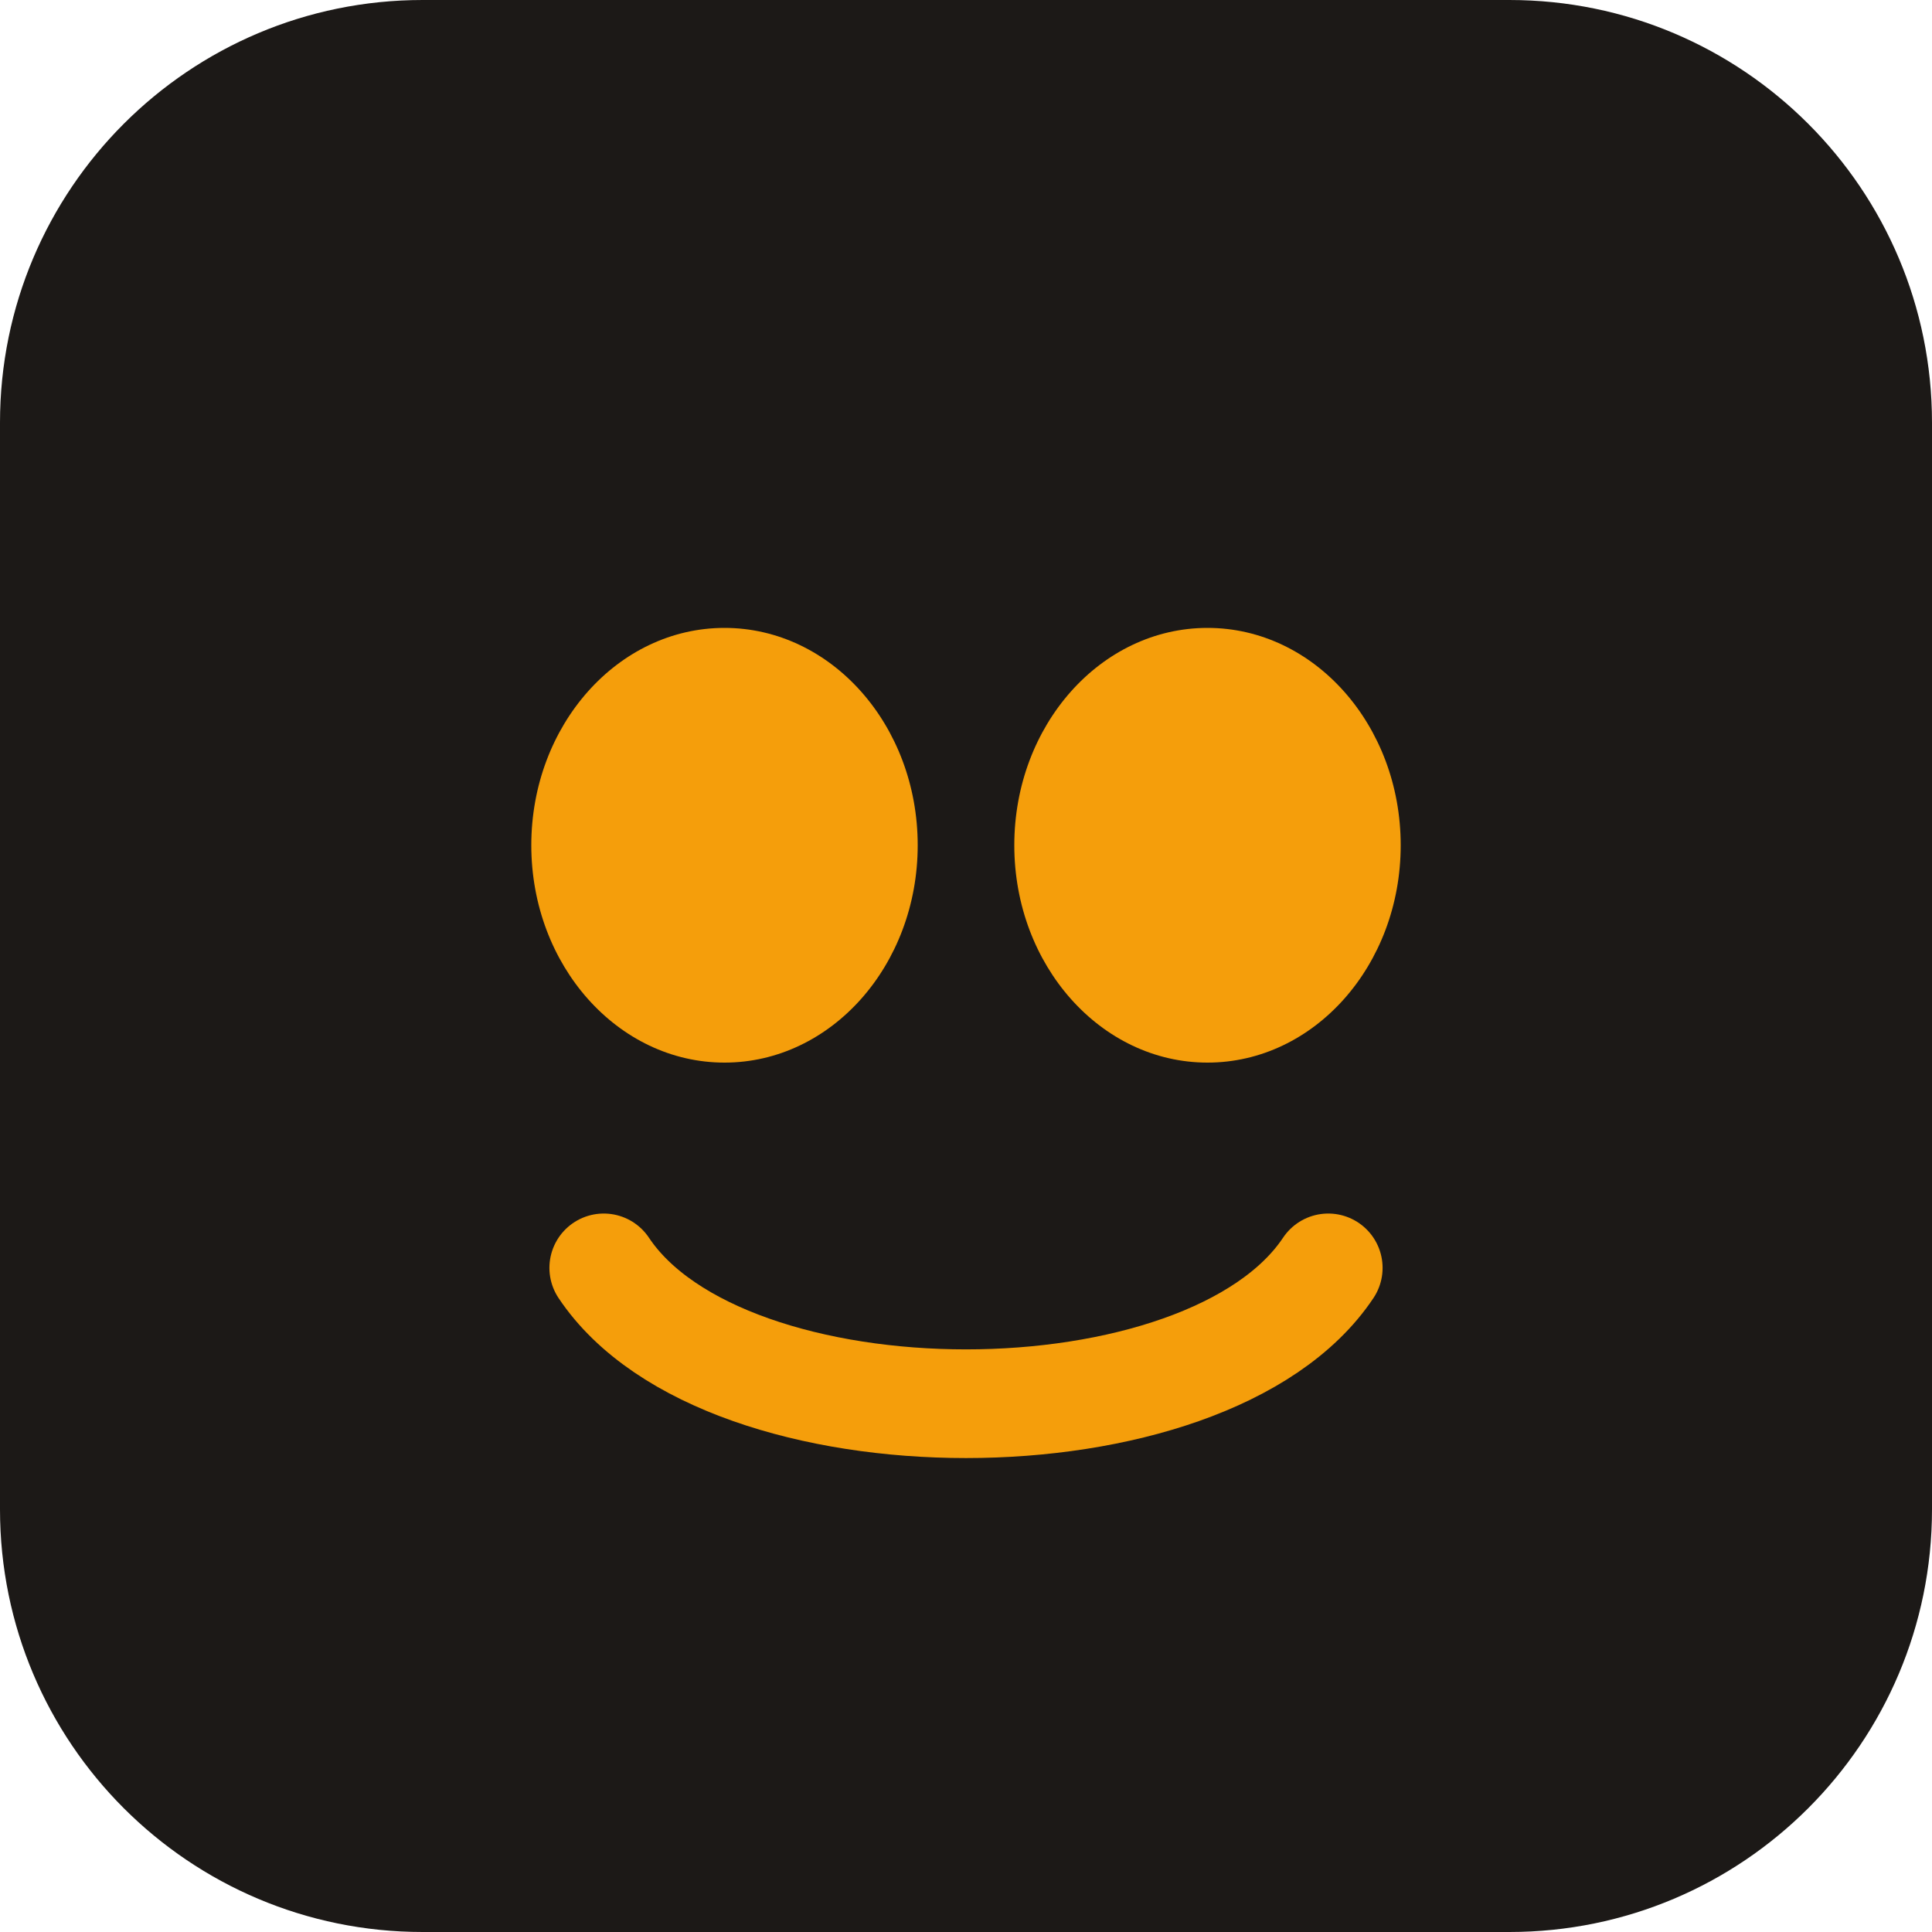
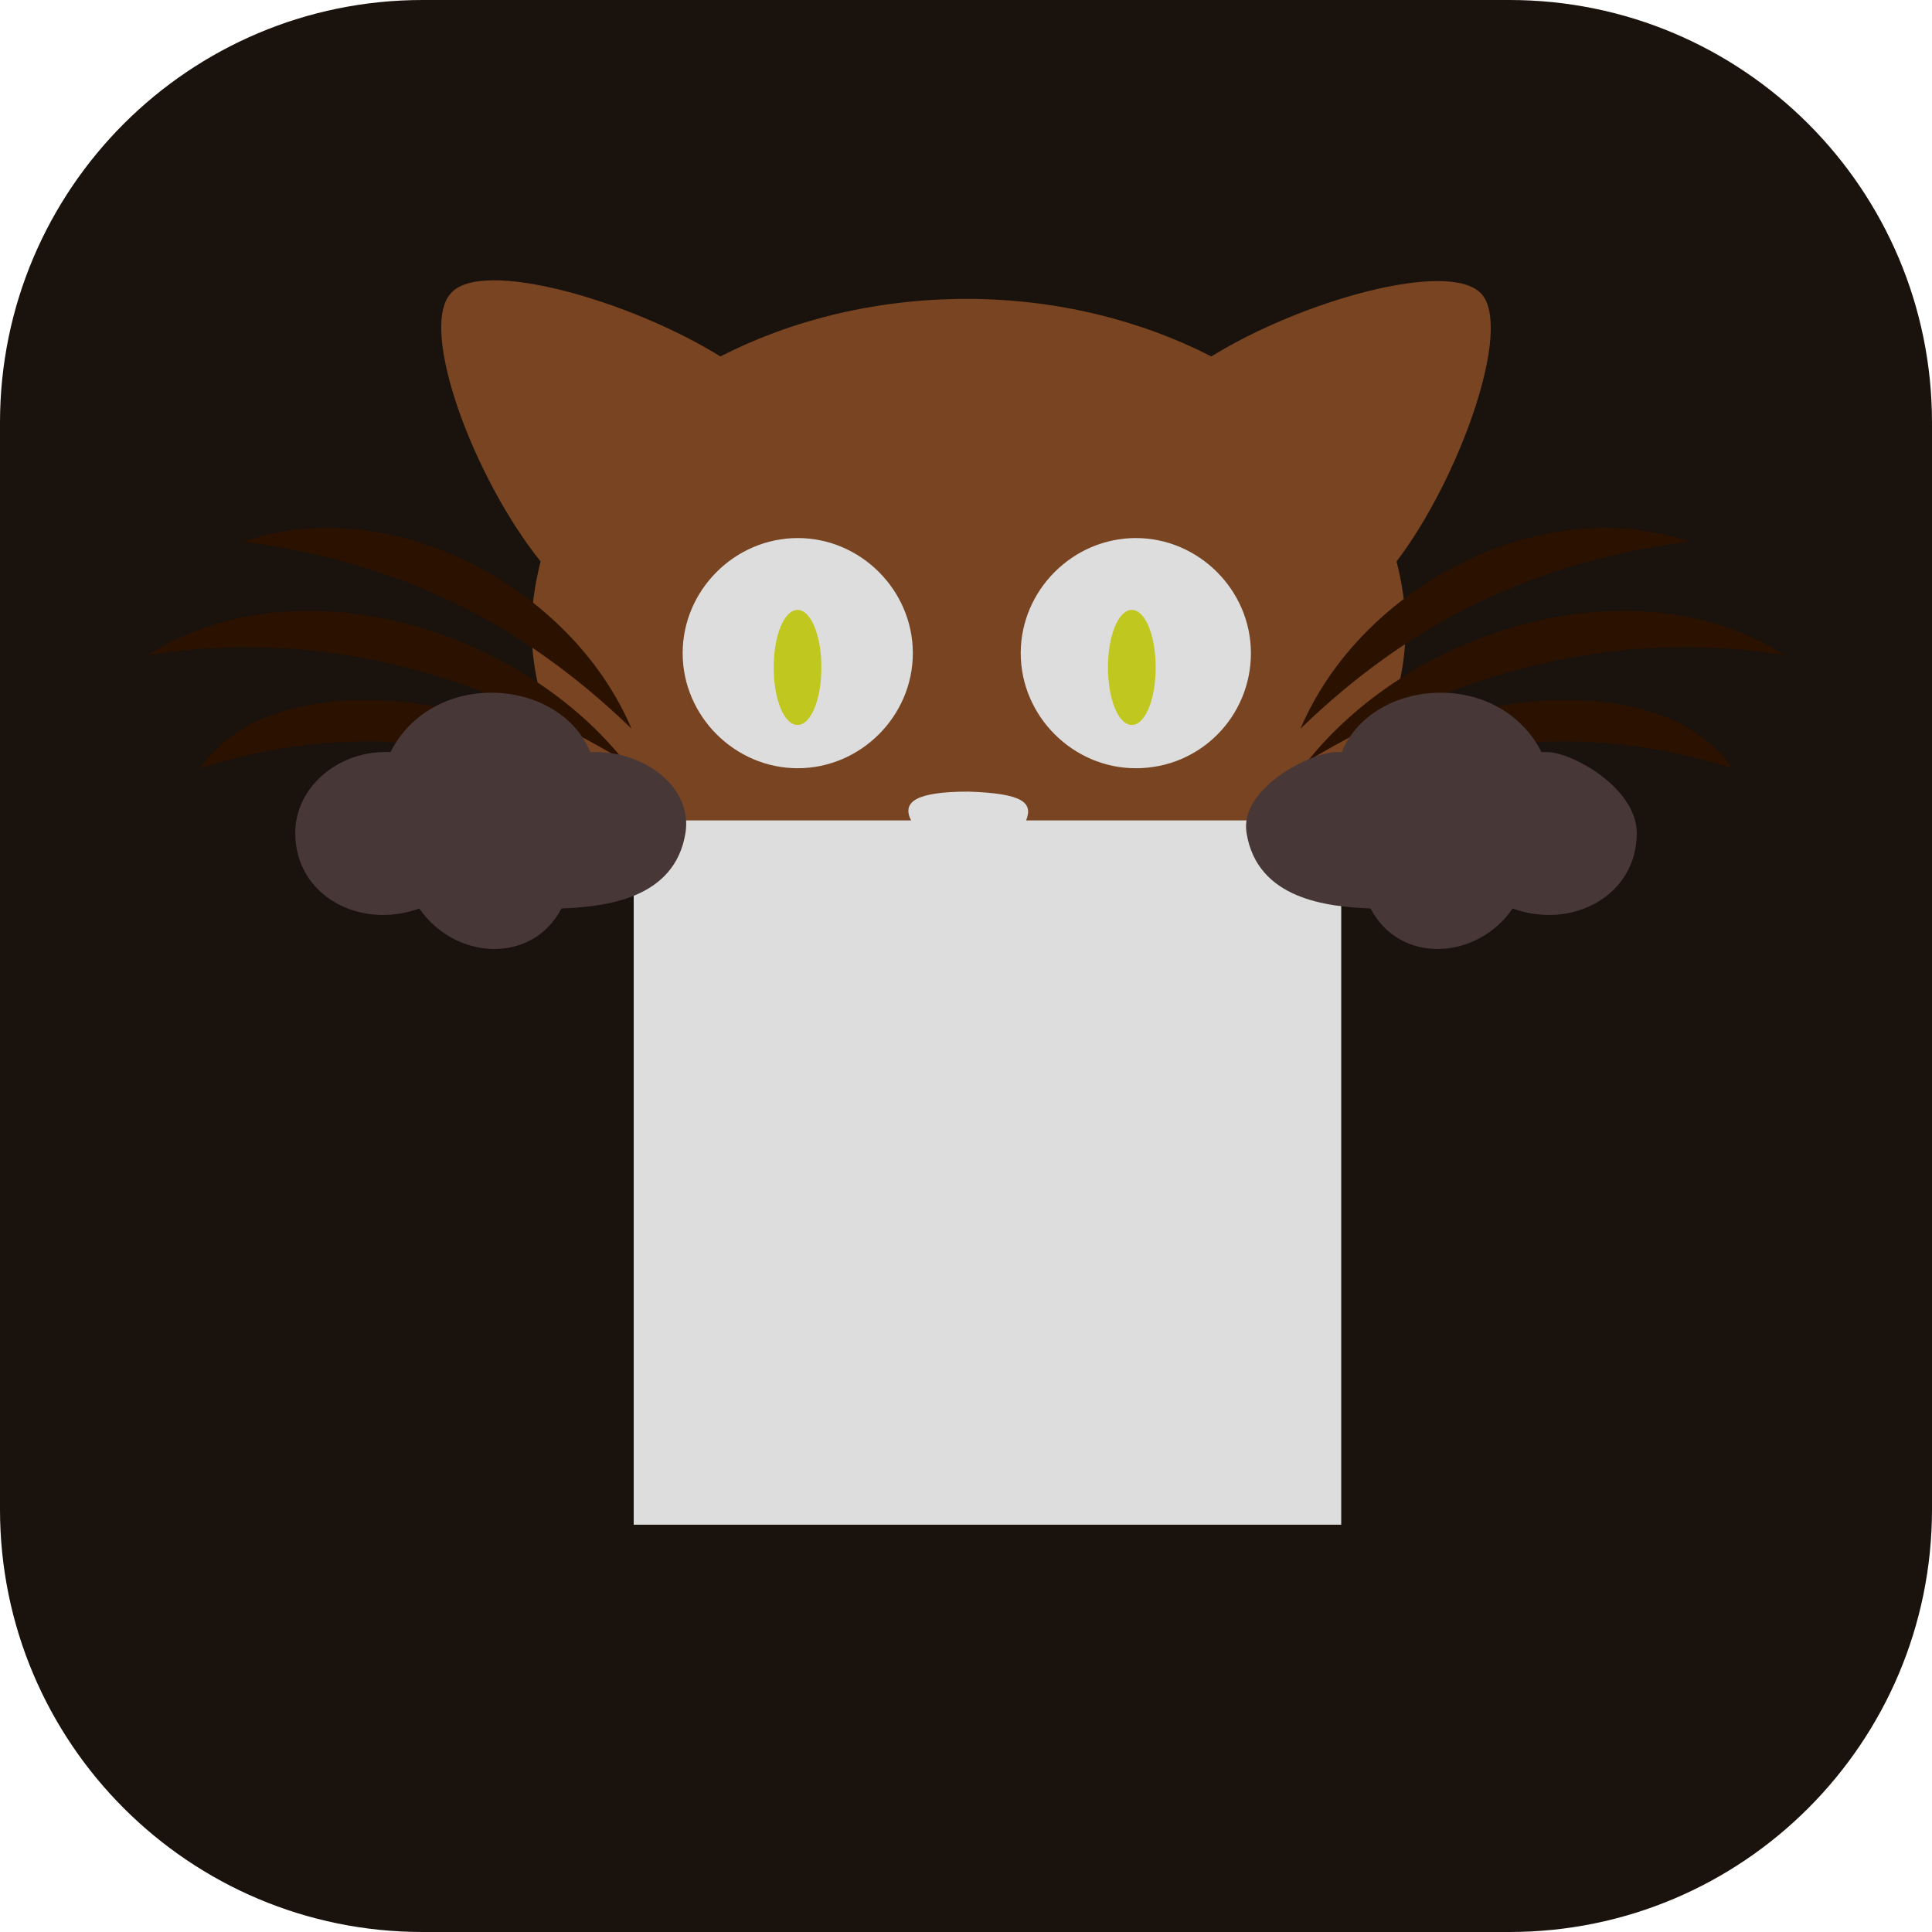
<svg xmlns="http://www.w3.org/2000/svg" viewBox="0 0 32 32" fill="none">
-   <rect width="32" height="32" rx="7" fill="#1C1917" />
-   <ellipse cx="12" cy="14" rx="3.2" ry="3.6" fill="#F59E0B" />
-   <ellipse cx="20" cy="14" rx="3.2" ry="3.6" fill="#F59E0B" />
-   <path d="M10 21c2 3 10 3 12 0" stroke="#F59E0B" stroke-width="1.8" stroke-linecap="round" />
+   <rect width="32" height="32" rx="7" fill="#1A120C" />
+   <svg x="2" y="2" width="28" height="28" viewBox="0 0 240 240" preserveAspectRatio="xMidYMid meet">
+     <g transform="translate(0 -812.362)">
+       <rect width="100.446" height="161.551" x="72.824" y="850.13" ry="0" style="fill:#ddd;fill-opacity:1;fill-rule:evenodd;stroke:none;stroke-width:5.869;stroke-linecap:round;stroke-linejoin:round;stroke-miterlimit:4;stroke-dasharray:none;stroke-opacity:1" />
+       <path d="M67.896 1029.71h104.208a7.065 7.065 0 0 0 7.065-7.066V918.436a7.065 7.065 0 0 0-7.065-7.065H67.896a7.065 7.065 0 0 0-7.065 7.065v104.208a7.065 7.065 0 0 0 7.065 7.065m55.813-38.35h37.444a4.239 4.239 0 0 1 0 8.479H123.71a4.239 4.239 0 0 1 0-8.478m-45.032-45.71a4.239 4.239 0 0 1 5.991-5.99l26.48 26.464a4.24 4.24 0 0 1 0 5.992l-26.48 26.48a4.239 4.239 0 0 1-5.991-5.992l23.484-23.484z" style="stroke-width:1.413" />
+       <path d="M96.085 898.143c1.881 0 3.386-3.574 3.386-8.17 0-4.595-1.505-8.169-3.386-8.169-1.88 0-3.385 3.574-3.385 8.17 0 4.595 1.504 8.17 3.385 8.17" style="clip-rule:evenodd;fill:#c0c81f;fill-opacity:1;fill-rule:evenodd;stroke-width:3.099" />
+       <path d="M193.128 836.886c-4.596-4.85-25.53 1.022-38.295 8.936-9.957-5.106-21.956-8.17-34.721-8.17-13.02 0-25.02 3.064-34.977 8.17-12.765-7.914-33.955-14.042-38.295-8.936-4.595 5.106 3.32 26.296 12.765 38.04-.766 3.064-1.276 6.128-1.276 9.446 0 10.212 4.34 19.659 11.744 27.318h42.124c-1.276-2.553.511-4.085 8.17-4.085 7.659.255 9.19 1.532 8.17 4.085h42.124c7.404-7.66 11.744-17.36 11.744-27.318 0-3.318-.51-6.382-1.276-9.446 8.935-11.744 16.594-33.189 11.999-38.04m-97.015 67.4c-8.935 0-16.339-7.404-16.339-16.34s7.404-16.339 16.34-16.339 16.339 7.404 16.339 16.34-7.404 16.339-16.34 16.339m47.997 0c-8.936 0-16.34-7.404-16.34-16.34s7.404-16.339 16.34-16.339 16.34 7.404 16.34 16.34-7.15 16.339-16.34 16.339" style="clip-rule:evenodd;fill:#784421;fill-opacity:1;fill-rule:evenodd;stroke-width:2.553" />
+       <g style="fill:#2b1100;fill-opacity:1">
+         <path d="M168.507 903.265c15.318-19.148 46.72-28.339 67.655-15.063-24.509-3.83-46.72 2.553-67.655 15.063" style="clip-rule:evenodd;fill-rule:evenodd;stroke-width:2.553;fill:#2b1100;fill-opacity:1" />
+         <path d="M167.486 898.67c8.68-20.425 34.466-33.7 55.145-26.552-21.7 2.808-39.316 11.233-55.145 26.551m-.256 9.957c15.83-15.063 50.806-20.169 61.528-4.34-21.7-6.893-40.593-3.83-61.527 4.34" style="clip-rule:evenodd;fill-rule:evenodd;stroke-width:2.553;fill:#2b1100;fill-opacity:1" />
+       </g>
+       <g style="fill:#2b1100;fill-opacity:1">
+         <path d="M71.493 903.265c-15.318-19.148-46.72-28.339-67.655-15.063 24.509-3.83 46.72 2.553 67.655 15.063" style="clip-rule:evenodd;fill-rule:evenodd;stroke-width:2.553;fill:#2b1100;fill-opacity:1" />
+         <path d="M72.514 898.67c-8.68-20.425-34.466-33.7-55.145-26.552 21.7 2.808 39.316 11.233 55.145 26.551m.256 9.957c-15.83-15.063-50.806-20.169-61.528-4.34 21.7-6.893 40.593-3.83 61.527 4.34" style="clip-rule:evenodd;fill-rule:evenodd;stroke-width:2.553;fill:#2b1100;fill-opacity:1" />
+       </g>
+       <path d="M52.6 893.563c-6.382 0-11.743 3.32-14.296 8.425h-.766c-6.893 0-12.765 5.106-12.765 11.489 0 8.935 9.19 13.786 17.615 10.722 5.106 7.404 16.084 7.915 20.17 0 6.126-.255 16.083-1.276 17.615-10.722 1.021-6.383-5.617-11.489-12.765-11.489h-.766c-2.042-5.106-7.659-8.425-14.041-8.425m134.8 0c6.382 0 11.743 3.32 14.296 8.425h.766c3.574 0 12.765 5.106 12.765 11.489 0 8.935-9.19 13.786-17.615 10.722-5.107 7.404-16.084 7.915-20.17 0-6.126-.255-16.083-1.276-17.615-10.722-1.021-6.383 9.19-11.489 12.765-11.489h.766c2.042-5.106 7.659-8.425 14.041-8.425" style="clip-rule:evenodd;fill:#483737;fill-opacity:1;fill-rule:evenodd;stroke-width:2.553" />
+       <path d="M143.542 898.143c1.881 0 3.386-3.574 3.386-8.17 0-4.595-1.505-8.169-3.386-8.169-1.88 0-3.386 3.574-3.386 8.17 0 4.595 1.505 8.17 3.386 8.17" style="clip-rule:evenodd;fill:#c0c81f;fill-opacity:1;fill-rule:evenodd;stroke-width:3.099" />
+     </g>
+   </svg>
</svg>
